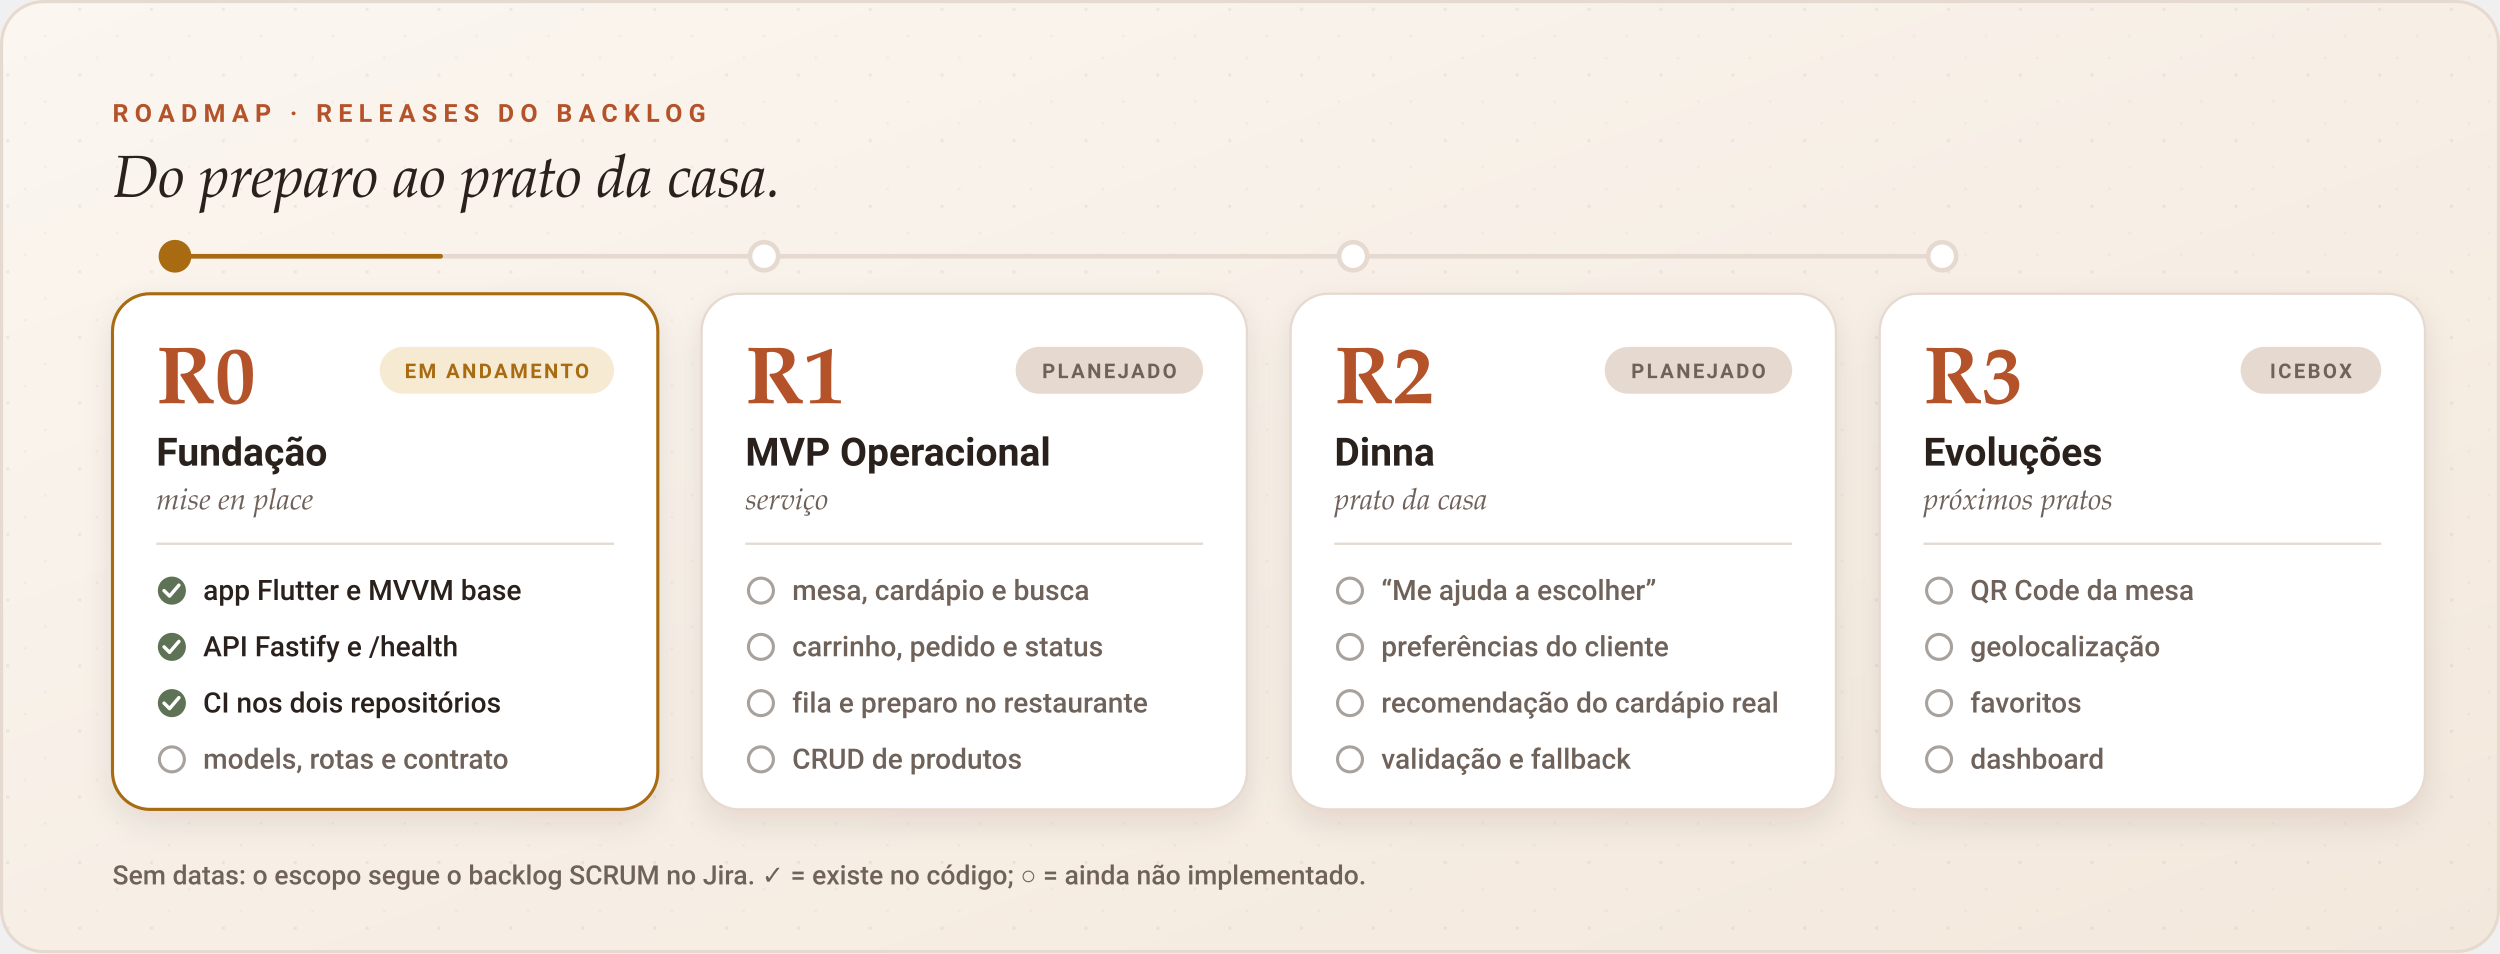
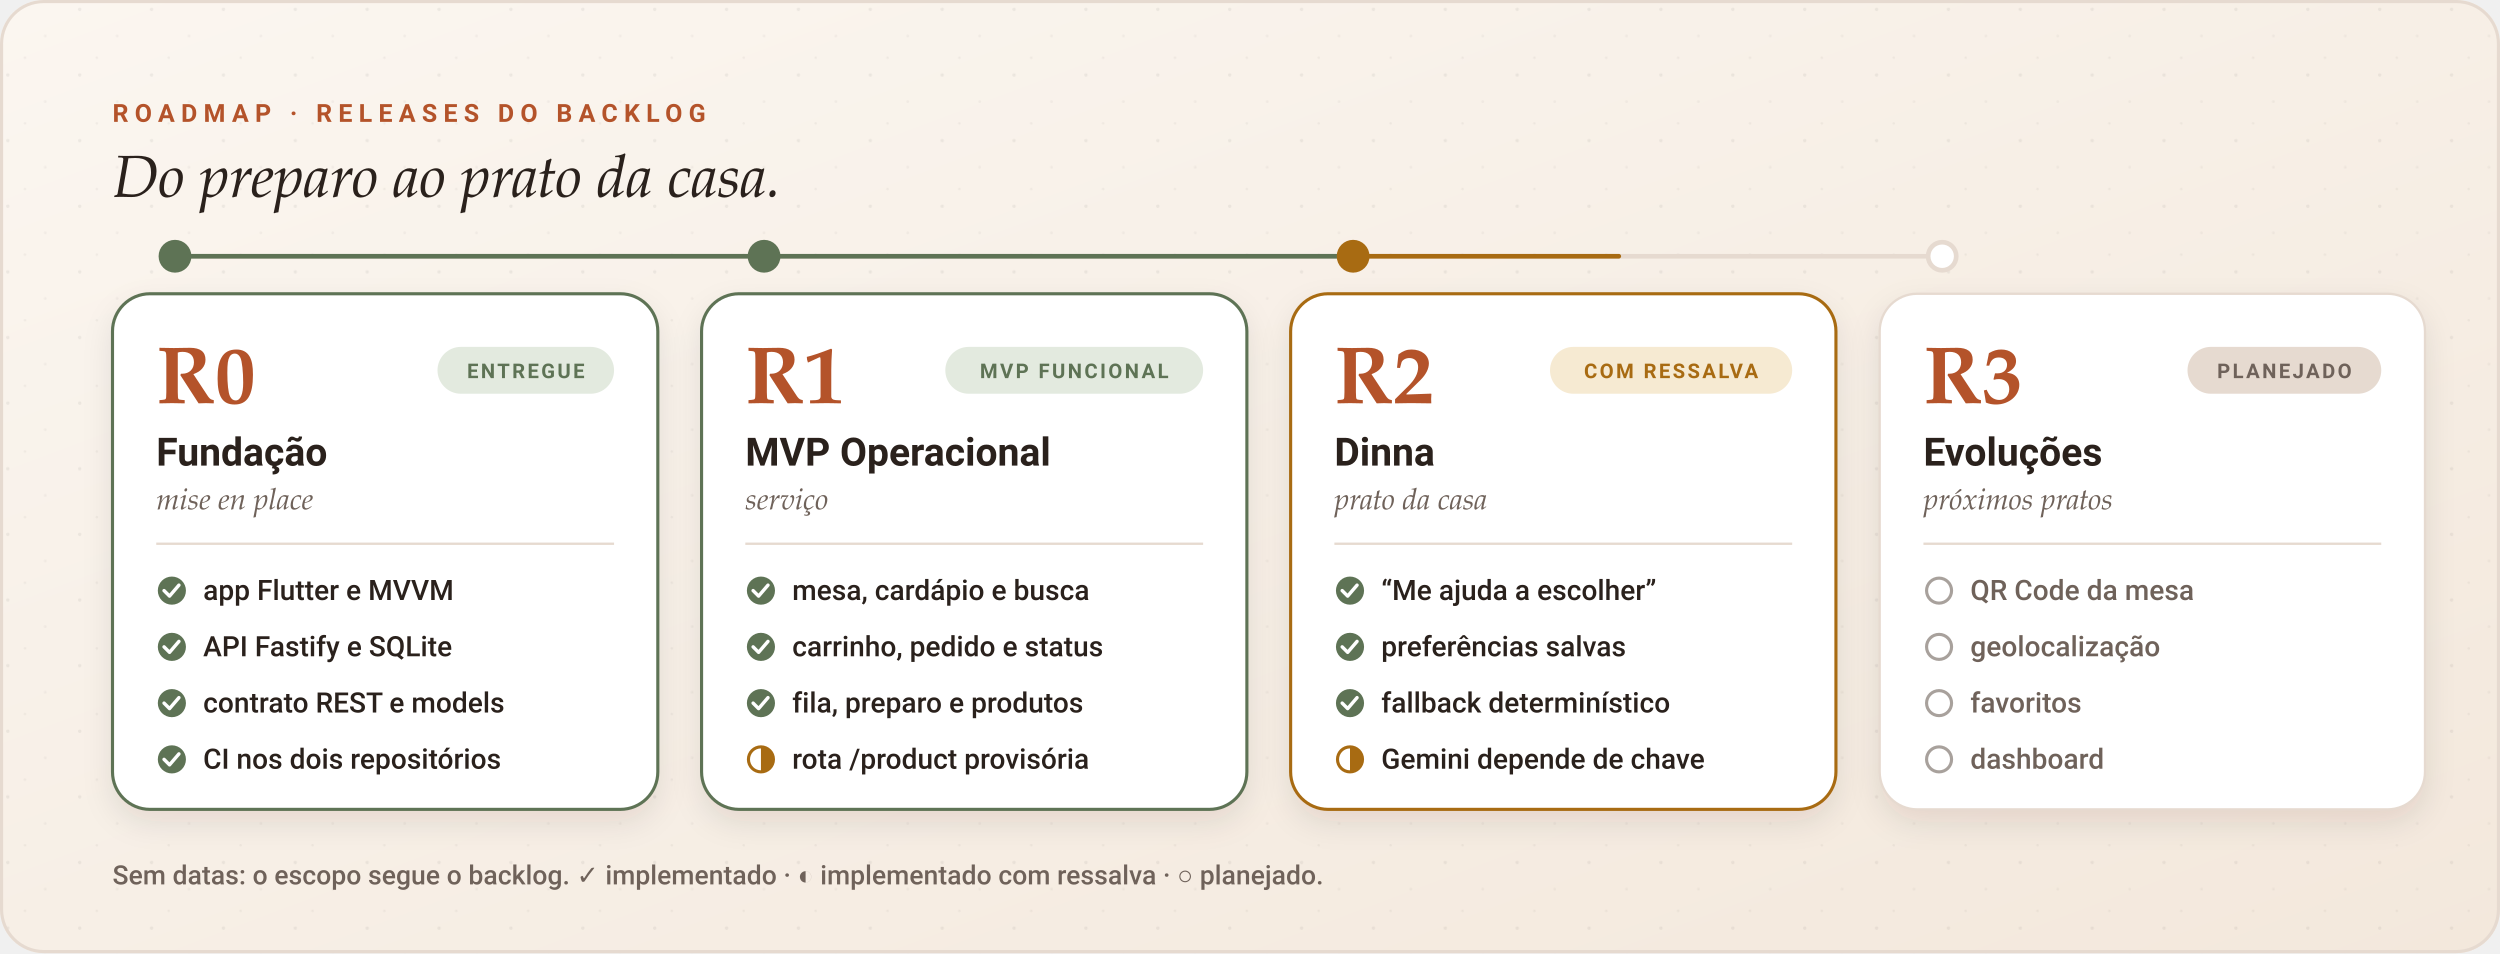
<svg xmlns="http://www.w3.org/2000/svg" width="1600" height="610" viewBox="0 0 1600 610" role="img" aria-labelledby="title desc">
  <defs>
    <linearGradient id="bg" x1="0" y1="0" x2="1" y2="1">
      <stop stop-color="#FBF6F0" />
      <stop offset="1" stop-color="#F3E8DC" />
    </linearGradient>
    <pattern id="dots" width="46" height="42" patternUnits="userSpaceOnUse">
      <circle cx="5" cy="6" r="1.1" fill="#2A211C" opacity="0.06" />
      <circle cx="29" cy="23" r="0.9" fill="#2A211C" opacity="0.042" />
      <circle cx="16" cy="37" r="0.8" fill="#2A211C" opacity="0.048" />
    </pattern>
    <filter id="sh" x="-30%" y="-30%" width="160%" height="180%">
      <feDropShadow dx="0" dy="8" stdDeviation="10" flood-color="#2A211C" flood-opacity=".10" />
    </filter>
-     <marker id="ar" viewBox="0 0 10 10" refX="8" refY="5" markerWidth="8" markerHeight="8" orient="auto">
-       <path d="M0 0 L10 5 L0 10z" fill="#B4532A" />
-     </marker>
    <clipPath id="frame">
      <rect width="1600" height="610" rx="28" />
    </clipPath>
  </defs>
  <g clip-path="url(#frame)">
    <rect width="1600" height="610" fill="url(#bg)" />
    <rect width="1600" height="610" fill="url(#dots)" />
  </g>
  <rect x="1" y="1" width="1598" height="608" rx="27" fill="none" stroke="#E6DAD0" stroke-width="2" />
  <text x="72" y="78" font-family="'Avenir Next', Avenir, 'Helvetica Neue', 'Segoe UI', Roboto, Arial, sans-serif" font-size="16" font-weight="700" letter-spacing="4" fill="#B4532A">ROADMAP  ·  RELEASES DO BACKLOG</text>
  <text x="72" y="126" font-family="'Iowan Old Style', Charter, 'Palatino Linotype', Georgia, serif" font-size="38" font-style="italic" fill="#2A211C">Do preparo ao prato da casa.</text>
  <path d="M112 164 H1243" stroke="#E6DAD0" stroke-width="3" stroke-linecap="round" />
-   <path d="M112 164 H282" stroke="#A86B12" stroke-width="3" stroke-linecap="round" />
-   <circle cx="112" cy="164" r="9" fill="#A86B12" stroke="#A86B12" stroke-width="3" />
+   <path d="M112 164 H866" stroke="#5E7355" stroke-width="3" stroke-linecap="round" />
+   <path d="M866 164 H1036" stroke="#A86B12" stroke-width="3" stroke-linecap="round" />
+   <circle cx="112" cy="164" r="9" fill="#5E7355" stroke="#5E7355" stroke-width="3" />
  <rect x="72" y="188" width="349" height="330" rx="24" fill="#FFFFFF" filter="url(#sh)" />
-   <rect x="72" y="188" width="349" height="330" rx="24" fill="none" stroke="#A86B12" stroke-width="2" />
+   <rect x="72" y="188" width="349" height="330" rx="24" fill="none" stroke="#5E7355" stroke-width="2" />
  <text x="100" y="258" font-family="'Iowan Old Style', Charter, 'Palatino Linotype', Georgia, serif" font-size="52" font-weight="700" fill="#B4532A">R0</text>
  <text x="100" y="298" font-family="'Avenir Next', Avenir, 'Helvetica Neue', 'Segoe UI', Roboto, Arial, sans-serif" font-size="25" font-weight="700" fill="#2A211C">Fundação</text>
  <text x="100" y="326" font-family="'Iowan Old Style', Charter, 'Palatino Linotype', Georgia, serif" font-size="19" font-style="italic" fill="#6F625A">mise en place</text>
-   <rect x="243" y="222" width="150" height="30" rx="15" fill="#F6EAD2" />
-   <text x="318.0" y="242" text-anchor="middle" font-family="'Avenir Next', Avenir, 'Helvetica Neue', 'Segoe UI', Roboto, Arial, sans-serif" font-size="13" font-weight="700" letter-spacing="1.5" fill="#A86B12">EM ANDAMENTO</text>
+   <rect x="280" y="222" width="113" height="30" rx="15" fill="#E3EADF" />
+   <text x="336.5" y="242" text-anchor="middle" font-family="'Avenir Next', Avenir, 'Helvetica Neue', 'Segoe UI', Roboto, Arial, sans-serif" font-size="13" font-weight="700" letter-spacing="1.5" fill="#5E7355">ENTREGUE</text>
  <path d="M100 348 H393" stroke="#E6DAD0" stroke-width="1.5" />
  <circle cx="110" cy="378" r="9" fill="#5E7355" />
  <path d="M105 378 l3.5 3.5 l6 -7" stroke="#FFFFFF" stroke-width="2.2" fill="none" stroke-linecap="round" stroke-linejoin="round" />
-   <text x="130" y="384" font-family="'Avenir Next', Avenir, 'Helvetica Neue', 'Segoe UI', Roboto, Arial, sans-serif" font-size="18" font-weight="500" fill="#2A211C">app Flutter e MVVM base</text>
+   <text x="130" y="384" font-family="'Avenir Next', Avenir, 'Helvetica Neue', 'Segoe UI', Roboto, Arial, sans-serif" font-size="18" font-weight="500" fill="#2A211C">app Flutter e MVVM</text>
  <circle cx="110" cy="414" r="9" fill="#5E7355" />
  <path d="M105 414 l3.5 3.5 l6 -7" stroke="#FFFFFF" stroke-width="2.2" fill="none" stroke-linecap="round" stroke-linejoin="round" />
-   <text x="130" y="420" font-family="'Avenir Next', Avenir, 'Helvetica Neue', 'Segoe UI', Roboto, Arial, sans-serif" font-size="18" font-weight="500" fill="#2A211C">API Fastify e /health</text>
+   <text x="130" y="420" font-family="'Avenir Next', Avenir, 'Helvetica Neue', 'Segoe UI', Roboto, Arial, sans-serif" font-size="18" font-weight="500" fill="#2A211C">API Fastify e SQLite</text>
  <circle cx="110" cy="450" r="9" fill="#5E7355" />
  <path d="M105 450 l3.5 3.5 l6 -7" stroke="#FFFFFF" stroke-width="2.2" fill="none" stroke-linecap="round" stroke-linejoin="round" />
-   <text x="130" y="456" font-family="'Avenir Next', Avenir, 'Helvetica Neue', 'Segoe UI', Roboto, Arial, sans-serif" font-size="18" font-weight="500" fill="#2A211C">CI nos dois repositórios</text>
-   <circle cx="110" cy="486" r="8" fill="none" stroke="#6F625A" stroke-opacity=".6" stroke-width="2" />
-   <text x="130" y="492" font-family="'Avenir Next', Avenir, 'Helvetica Neue', 'Segoe UI', Roboto, Arial, sans-serif" font-size="18" font-weight="500" fill="#6F625A">models, rotas e contrato</text>
-   <circle cx="489" cy="164" r="9" fill="#FFFFFF" stroke="#E6DAD0" stroke-width="3" />
+   <text x="130" y="456" font-family="'Avenir Next', Avenir, 'Helvetica Neue', 'Segoe UI', Roboto, Arial, sans-serif" font-size="18" font-weight="500" fill="#2A211C">contrato REST e models</text>
+   <circle cx="110" cy="486" r="9" fill="#5E7355" />
+   <path d="M105 486 l3.5 3.5 l6 -7" stroke="#FFFFFF" stroke-width="2.2" fill="none" stroke-linecap="round" stroke-linejoin="round" />
+   <text x="130" y="492" font-family="'Avenir Next', Avenir, 'Helvetica Neue', 'Segoe UI', Roboto, Arial, sans-serif" font-size="18" font-weight="500" fill="#2A211C">CI nos dois repositórios</text>
+   <circle cx="489" cy="164" r="9" fill="#5E7355" stroke="#5E7355" stroke-width="3" />
  <rect x="449" y="188" width="349" height="330" rx="24" fill="#FFFFFF" filter="url(#sh)" />
-   <rect x="449" y="188" width="349" height="330" rx="24" fill="none" stroke="#E6DAD0" stroke-width="1.5" />
+   <rect x="449" y="188" width="349" height="330" rx="24" fill="none" stroke="#5E7355" stroke-width="2" />
  <text x="477" y="258" font-family="'Iowan Old Style', Charter, 'Palatino Linotype', Georgia, serif" font-size="52" font-weight="700" fill="#B4532A">R1</text>
  <text x="477" y="298" font-family="'Avenir Next', Avenir, 'Helvetica Neue', 'Segoe UI', Roboto, Arial, sans-serif" font-size="25" font-weight="700" fill="#2A211C">MVP Operacional</text>
  <text x="477" y="326" font-family="'Iowan Old Style', Charter, 'Palatino Linotype', Georgia, serif" font-size="19" font-style="italic" fill="#6F625A">serviço</text>
-   <rect x="650" y="222" width="120" height="30" rx="15" fill="#E6DAD0" />
-   <text x="710.0" y="242" text-anchor="middle" font-family="'Avenir Next', Avenir, 'Helvetica Neue', 'Segoe UI', Roboto, Arial, sans-serif" font-size="13" font-weight="700" letter-spacing="1.5" fill="#6F625A">PLANEJADO</text>
+   <rect x="605" y="222" width="165" height="30" rx="15" fill="#E3EADF" />
+   <text x="687.5" y="242" text-anchor="middle" font-family="'Avenir Next', Avenir, 'Helvetica Neue', 'Segoe UI', Roboto, Arial, sans-serif" font-size="13" font-weight="700" letter-spacing="1.5" fill="#5E7355">MVP FUNCIONAL</text>
  <path d="M477 348 H770" stroke="#E6DAD0" stroke-width="1.5" />
-   <circle cx="487" cy="378" r="8" fill="none" stroke="#6F625A" stroke-opacity=".6" stroke-width="2" />
-   <text x="507" y="384" font-family="'Avenir Next', Avenir, 'Helvetica Neue', 'Segoe UI', Roboto, Arial, sans-serif" font-size="18" font-weight="500" fill="#6F625A">mesa, cardápio e busca</text>
-   <circle cx="487" cy="414" r="8" fill="none" stroke="#6F625A" stroke-opacity=".6" stroke-width="2" />
-   <text x="507" y="420" font-family="'Avenir Next', Avenir, 'Helvetica Neue', 'Segoe UI', Roboto, Arial, sans-serif" font-size="18" font-weight="500" fill="#6F625A">carrinho, pedido e status</text>
-   <circle cx="487" cy="450" r="8" fill="none" stroke="#6F625A" stroke-opacity=".6" stroke-width="2" />
-   <text x="507" y="456" font-family="'Avenir Next', Avenir, 'Helvetica Neue', 'Segoe UI', Roboto, Arial, sans-serif" font-size="18" font-weight="500" fill="#6F625A">fila e preparo no restaurante</text>
-   <circle cx="487" cy="486" r="8" fill="none" stroke="#6F625A" stroke-opacity=".6" stroke-width="2" />
-   <text x="507" y="492" font-family="'Avenir Next', Avenir, 'Helvetica Neue', 'Segoe UI', Roboto, Arial, sans-serif" font-size="18" font-weight="500" fill="#6F625A">CRUD de produtos</text>
-   <circle cx="866" cy="164" r="9" fill="#FFFFFF" stroke="#E6DAD0" stroke-width="3" />
+   <circle cx="487" cy="378" r="9" fill="#5E7355" />
+   <path d="M482 378 l3.5 3.5 l6 -7" stroke="#FFFFFF" stroke-width="2.2" fill="none" stroke-linecap="round" stroke-linejoin="round" />
+   <text x="507" y="384" font-family="'Avenir Next', Avenir, 'Helvetica Neue', 'Segoe UI', Roboto, Arial, sans-serif" font-size="18" font-weight="500" fill="#2A211C">mesa, cardápio e busca</text>
+   <circle cx="487" cy="414" r="9" fill="#5E7355" />
+   <path d="M482 414 l3.5 3.5 l6 -7" stroke="#FFFFFF" stroke-width="2.2" fill="none" stroke-linecap="round" stroke-linejoin="round" />
+   <text x="507" y="420" font-family="'Avenir Next', Avenir, 'Helvetica Neue', 'Segoe UI', Roboto, Arial, sans-serif" font-size="18" font-weight="500" fill="#2A211C">carrinho, pedido e status</text>
+   <circle cx="487" cy="450" r="9" fill="#5E7355" />
+   <path d="M482 450 l3.5 3.5 l6 -7" stroke="#FFFFFF" stroke-width="2.2" fill="none" stroke-linecap="round" stroke-linejoin="round" />
+   <text x="507" y="456" font-family="'Avenir Next', Avenir, 'Helvetica Neue', 'Segoe UI', Roboto, Arial, sans-serif" font-size="18" font-weight="500" fill="#2A211C">fila, preparo e produtos</text>
+   <circle cx="487" cy="486" r="8" fill="#FFFFFF" stroke="#A86B12" stroke-width="2" />
+   <path d="M487 478 A8 8 0 0 1 487 494 Z" fill="#A86B12" />
+   <text x="507" y="492" font-family="'Avenir Next', Avenir, 'Helvetica Neue', 'Segoe UI', Roboto, Arial, sans-serif" font-size="18" font-weight="500" fill="#2A211C">rota /product provisória</text>
+   <circle cx="866" cy="164" r="9" fill="#A86B12" stroke="#A86B12" stroke-width="3" />
  <rect x="826" y="188" width="349" height="330" rx="24" fill="#FFFFFF" filter="url(#sh)" />
-   <rect x="826" y="188" width="349" height="330" rx="24" fill="none" stroke="#E6DAD0" stroke-width="1.5" />
+   <rect x="826" y="188" width="349" height="330" rx="24" fill="none" stroke="#A86B12" stroke-width="2" />
  <text x="854" y="258" font-family="'Iowan Old Style', Charter, 'Palatino Linotype', Georgia, serif" font-size="52" font-weight="700" fill="#B4532A">R2</text>
  <text x="854" y="298" font-family="'Avenir Next', Avenir, 'Helvetica Neue', 'Segoe UI', Roboto, Arial, sans-serif" font-size="25" font-weight="700" fill="#2A211C">Dinna</text>
  <text x="854" y="326" font-family="'Iowan Old Style', Charter, 'Palatino Linotype', Georgia, serif" font-size="19" font-style="italic" fill="#6F625A">prato da casa</text>
-   <rect x="1027" y="222" width="120" height="30" rx="15" fill="#E6DAD0" />
-   <text x="1087.0" y="242" text-anchor="middle" font-family="'Avenir Next', Avenir, 'Helvetica Neue', 'Segoe UI', Roboto, Arial, sans-serif" font-size="13" font-weight="700" letter-spacing="1.5" fill="#6F625A">PLANEJADO</text>
+   <rect x="992" y="222" width="155" height="30" rx="15" fill="#F6EAD2" />
+   <text x="1069.5" y="242" text-anchor="middle" font-family="'Avenir Next', Avenir, 'Helvetica Neue', 'Segoe UI', Roboto, Arial, sans-serif" font-size="13" font-weight="700" letter-spacing="1.5" fill="#A86B12">COM RESSALVA</text>
  <path d="M854 348 H1147" stroke="#E6DAD0" stroke-width="1.5" />
-   <circle cx="864" cy="378" r="8" fill="none" stroke="#6F625A" stroke-opacity=".6" stroke-width="2" />
-   <text x="884" y="384" font-family="'Avenir Next', Avenir, 'Helvetica Neue', 'Segoe UI', Roboto, Arial, sans-serif" font-size="18" font-weight="500" fill="#6F625A">“Me ajuda a escolher”</text>
-   <circle cx="864" cy="414" r="8" fill="none" stroke="#6F625A" stroke-opacity=".6" stroke-width="2" />
-   <text x="884" y="420" font-family="'Avenir Next', Avenir, 'Helvetica Neue', 'Segoe UI', Roboto, Arial, sans-serif" font-size="18" font-weight="500" fill="#6F625A">preferências do cliente</text>
-   <circle cx="864" cy="450" r="8" fill="none" stroke="#6F625A" stroke-opacity=".6" stroke-width="2" />
-   <text x="884" y="456" font-family="'Avenir Next', Avenir, 'Helvetica Neue', 'Segoe UI', Roboto, Arial, sans-serif" font-size="18" font-weight="500" fill="#6F625A">recomendação do cardápio real</text>
-   <circle cx="864" cy="486" r="8" fill="none" stroke="#6F625A" stroke-opacity=".6" stroke-width="2" />
-   <text x="884" y="492" font-family="'Avenir Next', Avenir, 'Helvetica Neue', 'Segoe UI', Roboto, Arial, sans-serif" font-size="18" font-weight="500" fill="#6F625A">validação e fallback</text>
+   <circle cx="864" cy="378" r="9" fill="#5E7355" />
+   <path d="M859 378 l3.5 3.5 l6 -7" stroke="#FFFFFF" stroke-width="2.2" fill="none" stroke-linecap="round" stroke-linejoin="round" />
+   <text x="884" y="384" font-family="'Avenir Next', Avenir, 'Helvetica Neue', 'Segoe UI', Roboto, Arial, sans-serif" font-size="18" font-weight="500" fill="#2A211C">“Me ajuda a escolher”</text>
+   <circle cx="864" cy="414" r="9" fill="#5E7355" />
+   <path d="M859 414 l3.5 3.5 l6 -7" stroke="#FFFFFF" stroke-width="2.2" fill="none" stroke-linecap="round" stroke-linejoin="round" />
+   <text x="884" y="420" font-family="'Avenir Next', Avenir, 'Helvetica Neue', 'Segoe UI', Roboto, Arial, sans-serif" font-size="18" font-weight="500" fill="#2A211C">preferências salvas</text>
+   <circle cx="864" cy="450" r="9" fill="#5E7355" />
+   <path d="M859 450 l3.5 3.5 l6 -7" stroke="#FFFFFF" stroke-width="2.2" fill="none" stroke-linecap="round" stroke-linejoin="round" />
+   <text x="884" y="456" font-family="'Avenir Next', Avenir, 'Helvetica Neue', 'Segoe UI', Roboto, Arial, sans-serif" font-size="18" font-weight="500" fill="#2A211C">fallback determinístico</text>
+   <circle cx="864" cy="486" r="8" fill="#FFFFFF" stroke="#A86B12" stroke-width="2" />
+   <path d="M864 478 A8 8 0 0 1 864 494 Z" fill="#A86B12" />
+   <text x="884" y="492" font-family="'Avenir Next', Avenir, 'Helvetica Neue', 'Segoe UI', Roboto, Arial, sans-serif" font-size="18" font-weight="500" fill="#2A211C">Gemini depende de chave</text>
  <circle cx="1243" cy="164" r="9" fill="#FFFFFF" stroke="#E6DAD0" stroke-width="3" />
  <rect x="1203" y="188" width="349" height="330" rx="24" fill="#FFFFFF" filter="url(#sh)" />
  <rect x="1203" y="188" width="349" height="330" rx="24" fill="none" stroke="#E6DAD0" stroke-width="1.5" />
  <text x="1231" y="258" font-family="'Iowan Old Style', Charter, 'Palatino Linotype', Georgia, serif" font-size="52" font-weight="700" fill="#B4532A">R3</text>
  <text x="1231" y="298" font-family="'Avenir Next', Avenir, 'Helvetica Neue', 'Segoe UI', Roboto, Arial, sans-serif" font-size="25" font-weight="700" fill="#2A211C">Evoluções</text>
  <text x="1231" y="326" font-family="'Iowan Old Style', Charter, 'Palatino Linotype', Georgia, serif" font-size="19" font-style="italic" fill="#6F625A">próximos pratos</text>
-   <rect x="1434" y="222" width="90" height="30" rx="15" fill="#E6DAD0" />
-   <text x="1479.0" y="242" text-anchor="middle" font-family="'Avenir Next', Avenir, 'Helvetica Neue', 'Segoe UI', Roboto, Arial, sans-serif" font-size="13" font-weight="700" letter-spacing="1.5" fill="#6F625A">ICEBOX</text>
+   <rect x="1400" y="222" width="124" height="30" rx="15" fill="#E6DAD0" />
+   <text x="1462.0" y="242" text-anchor="middle" font-family="'Avenir Next', Avenir, 'Helvetica Neue', 'Segoe UI', Roboto, Arial, sans-serif" font-size="13" font-weight="700" letter-spacing="1.5" fill="#6F625A">PLANEJADO</text>
  <path d="M1231 348 H1524" stroke="#E6DAD0" stroke-width="1.5" />
  <circle cx="1241" cy="378" r="8" fill="none" stroke="#6F625A" stroke-opacity=".6" stroke-width="2" />
  <text x="1261" y="384" font-family="'Avenir Next', Avenir, 'Helvetica Neue', 'Segoe UI', Roboto, Arial, sans-serif" font-size="18" font-weight="500" fill="#6F625A">QR Code da mesa</text>
  <circle cx="1241" cy="414" r="8" fill="none" stroke="#6F625A" stroke-opacity=".6" stroke-width="2" />
  <text x="1261" y="420" font-family="'Avenir Next', Avenir, 'Helvetica Neue', 'Segoe UI', Roboto, Arial, sans-serif" font-size="18" font-weight="500" fill="#6F625A">geolocalização</text>
  <circle cx="1241" cy="450" r="8" fill="none" stroke="#6F625A" stroke-opacity=".6" stroke-width="2" />
  <text x="1261" y="456" font-family="'Avenir Next', Avenir, 'Helvetica Neue', 'Segoe UI', Roboto, Arial, sans-serif" font-size="18" font-weight="500" fill="#6F625A">favoritos</text>
  <circle cx="1241" cy="486" r="8" fill="none" stroke="#6F625A" stroke-opacity=".6" stroke-width="2" />
  <text x="1261" y="492" font-family="'Avenir Next', Avenir, 'Helvetica Neue', 'Segoe UI', Roboto, Arial, sans-serif" font-size="18" font-weight="500" fill="#6F625A">dashboard</text>
-   <text x="72" y="566" font-family="'Avenir Next', Avenir, 'Helvetica Neue', 'Segoe UI', Roboto, Arial, sans-serif" font-size="17" font-weight="500" fill="#6F625A">Sem datas: o escopo segue o backlog SCRUM no Jira. ✓ = existe no código; ○ = ainda não implementado.</text>
+   <text x="72" y="566" font-family="'Avenir Next', Avenir, 'Helvetica Neue', 'Segoe UI', Roboto, Arial, sans-serif" font-size="17" font-weight="500" fill="#6F625A">Sem datas: o escopo segue o backlog. ✓ implementado · ◐ implementado com ressalva · ○ planejado.</text>
</svg>
